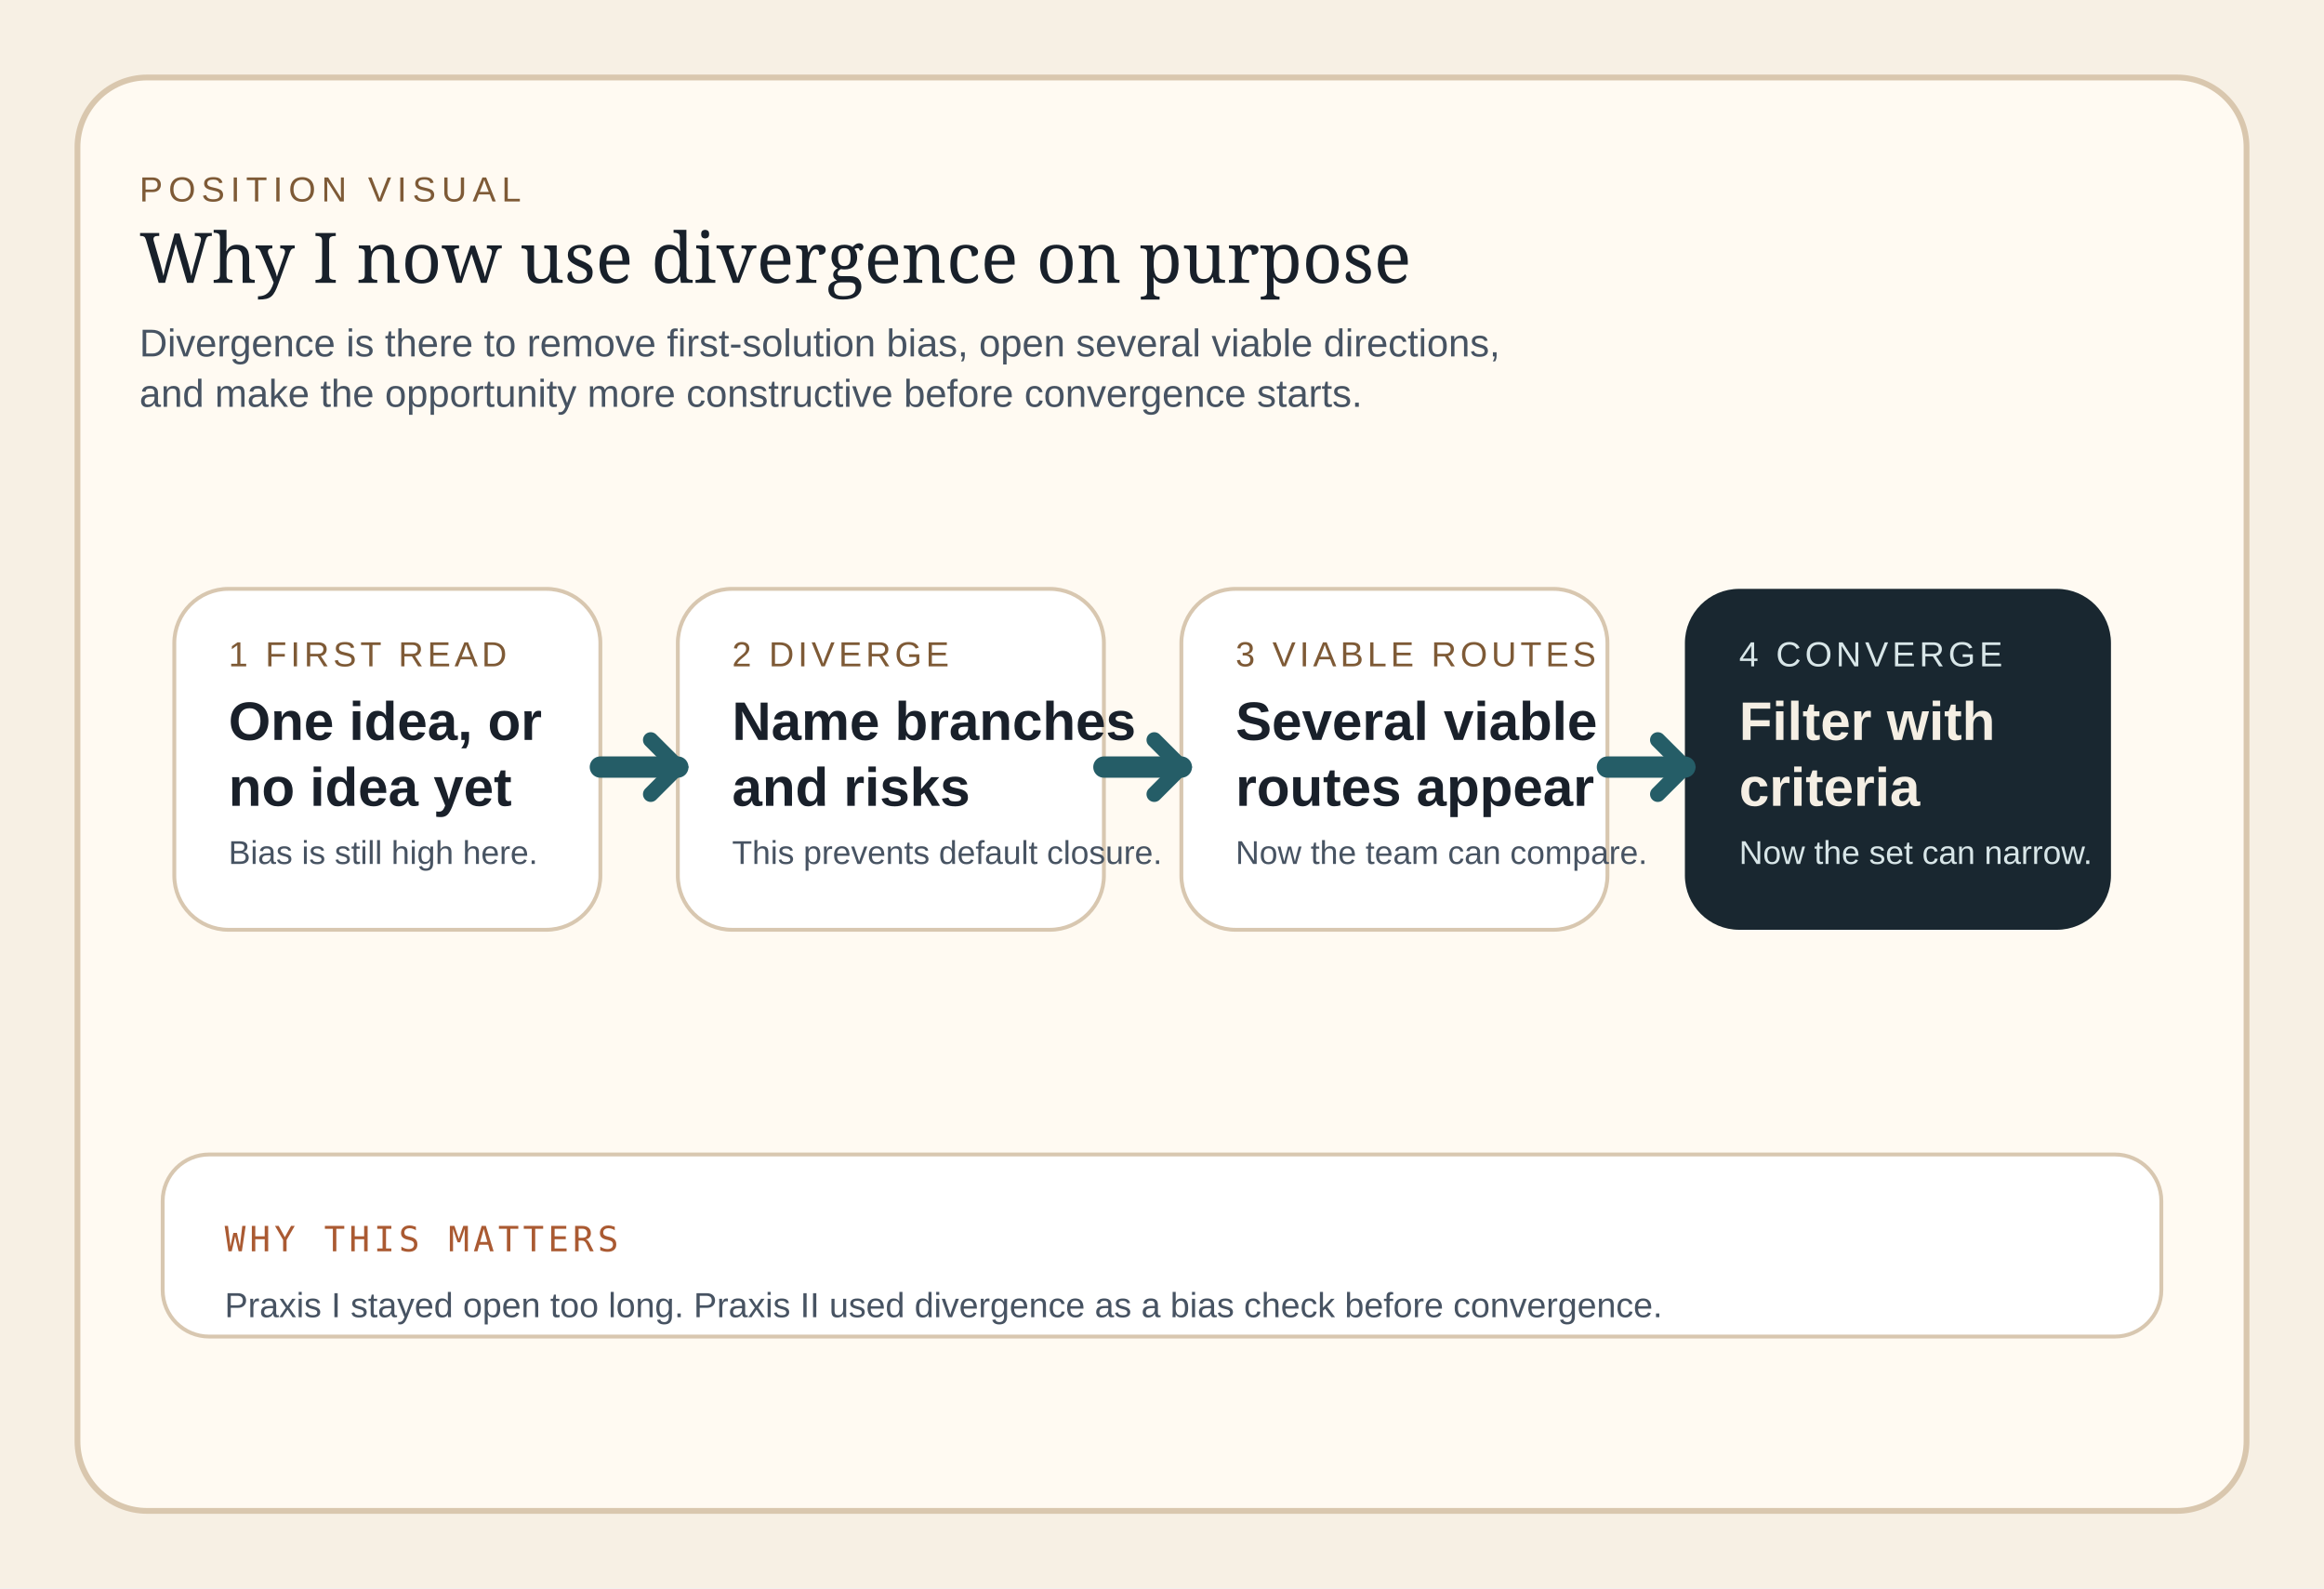
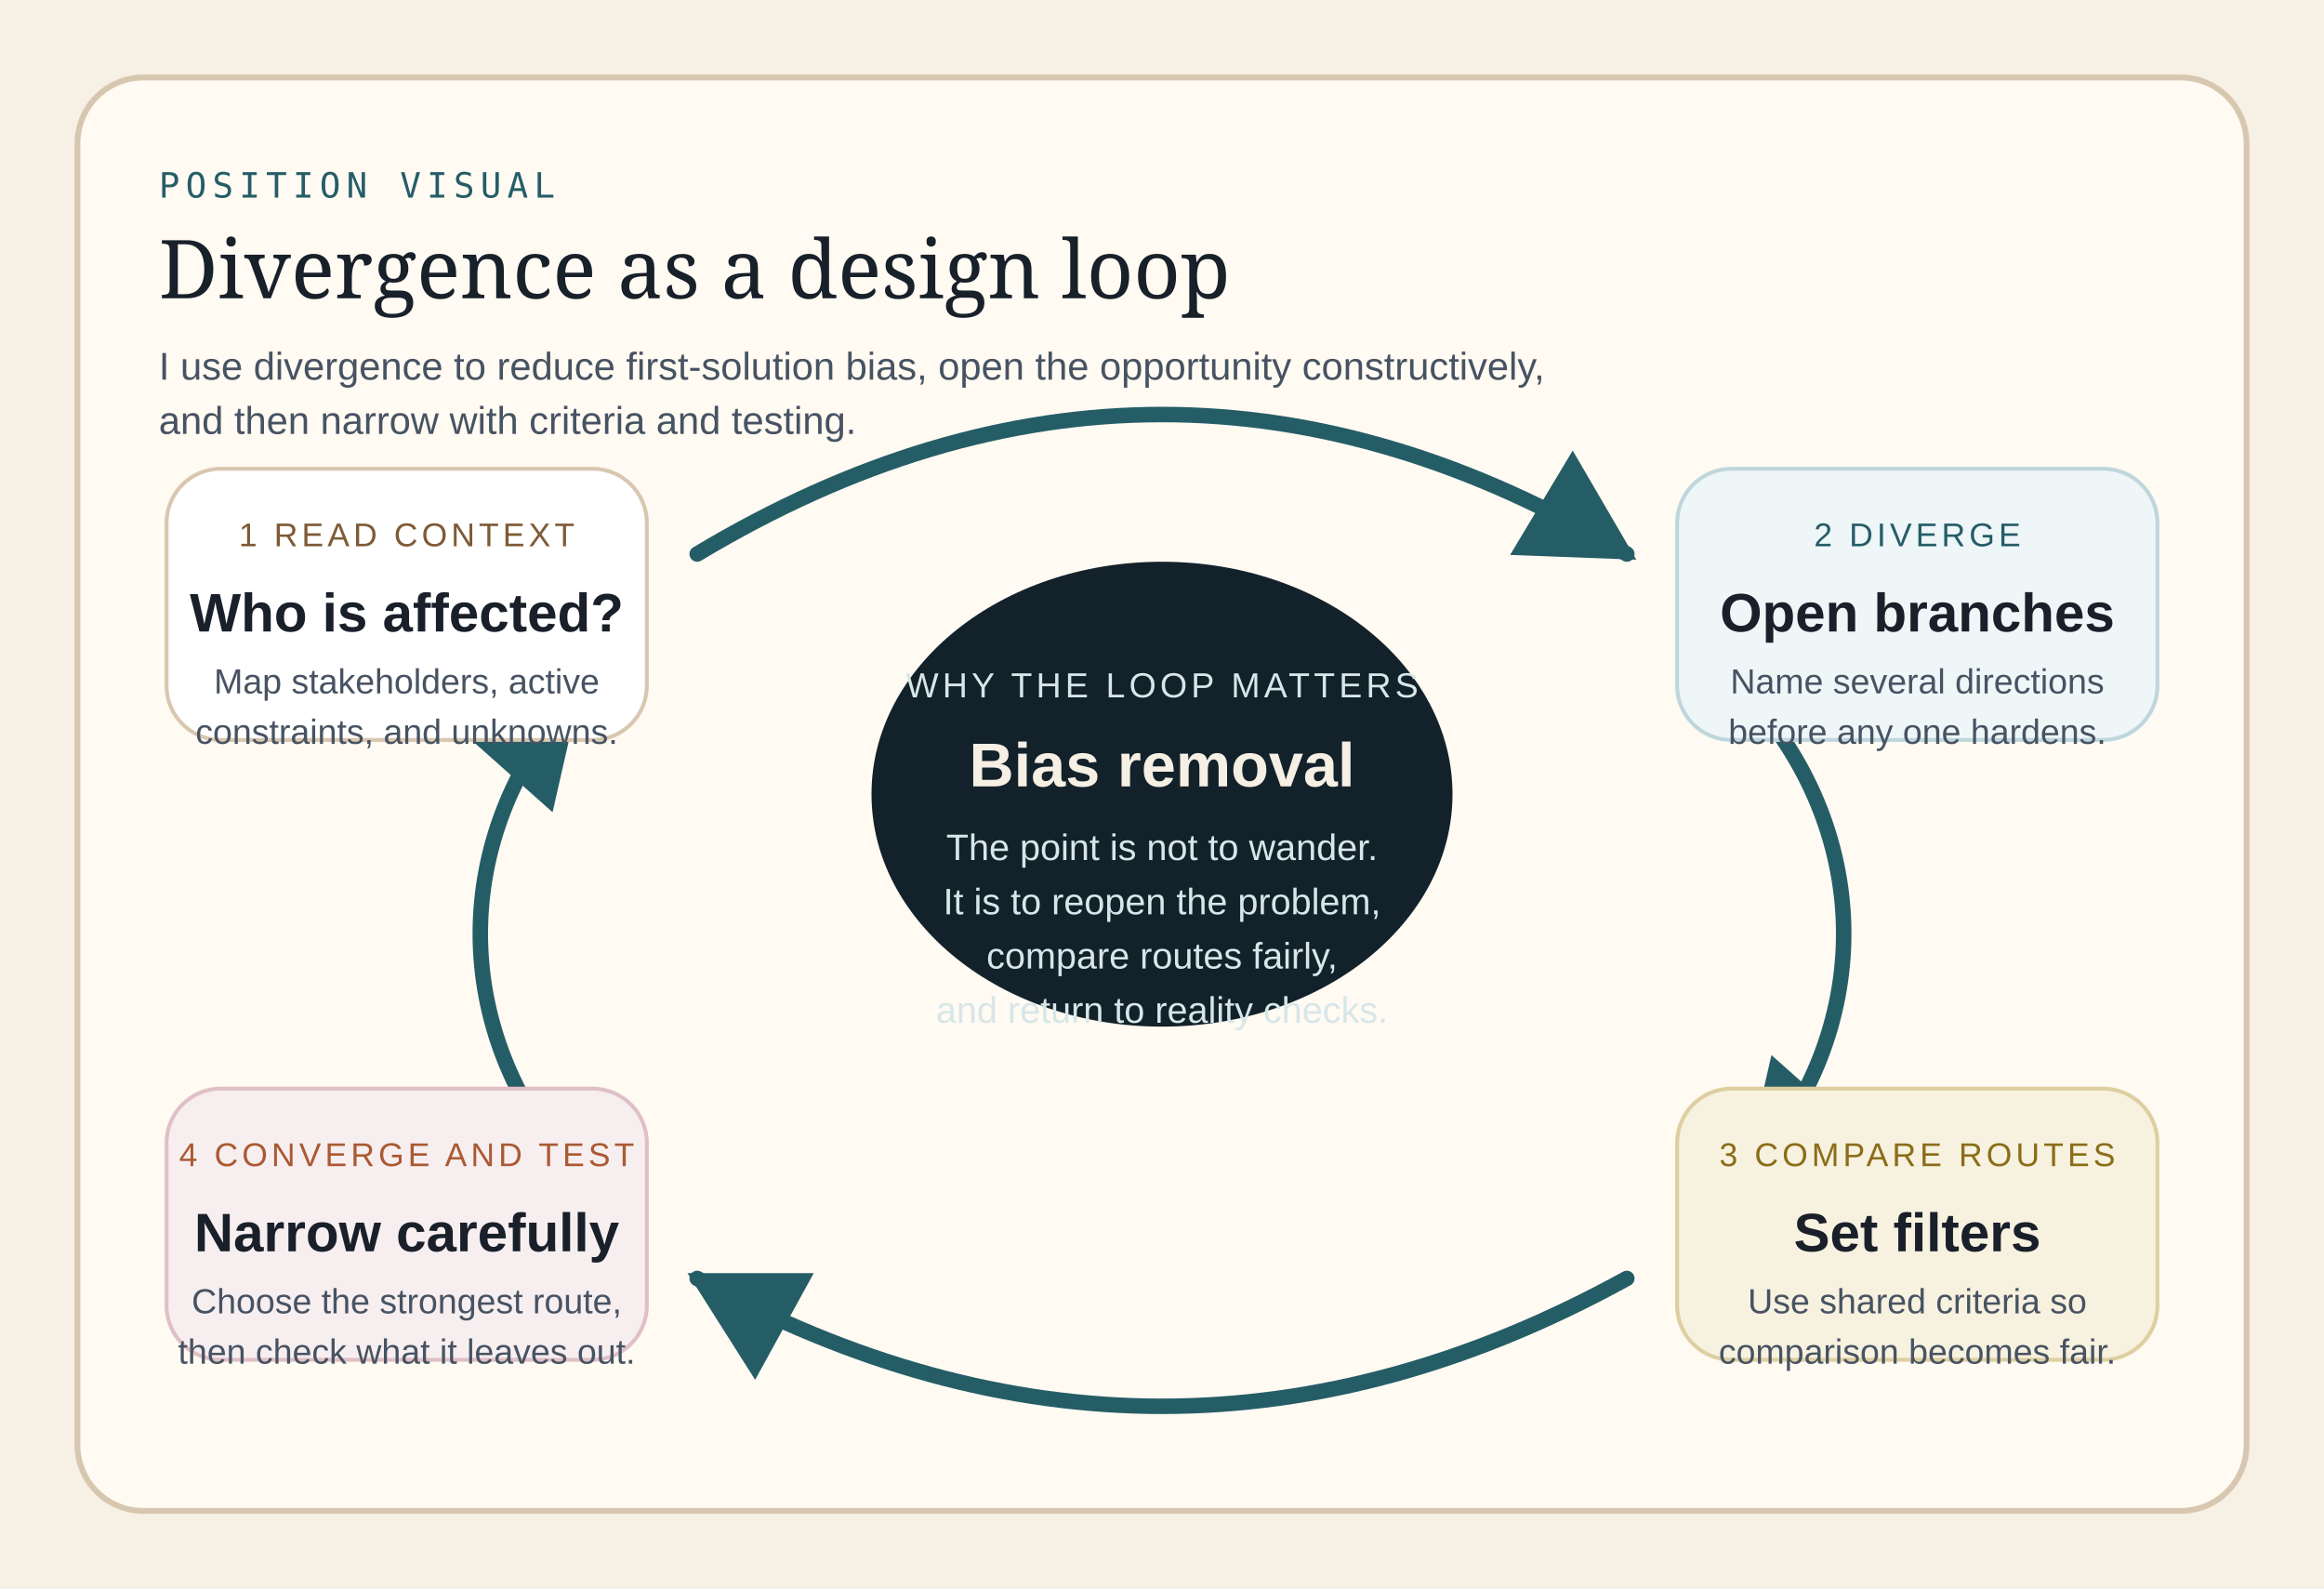
<svg xmlns="http://www.w3.org/2000/svg" viewBox="0 0 1200 820" role="img" aria-labelledby="title desc">
+   <defs>
+     <marker id="loop-arrow" viewBox="0 0 14 14" refX="11" refY="7" markerWidth="10" markerHeight="10" orient="auto">
+       <path d="M2 1.5 L12 7 L2 12.5 Z" fill="#255d67" />
+     </marker>
+   </defs>
  <rect width="1200" height="820" fill="#f7f0e4" />
-   <rect x="40" y="40" width="1120" height="740" rx="36" fill="#fffaf2" stroke="#d9c7ae" stroke-width="3" />
-   <text x="72" y="104" font-family="'Public Sans', Arial, sans-serif" font-size="18" fill="#7e5a36" letter-spacing="3">POSITION VISUAL</text>
-   <text x="72" y="146" font-family="'Fraunces', Georgia, serif" font-size="36" fill="#18202a">Why I now use divergence on purpose</text>
-   <text x="72" y="184" font-family="'Public Sans', Arial, sans-serif" font-size="20" fill="#475362">Divergence is there to remove first-solution bias, open several viable directions,</text>
-   <text x="72" y="210" font-family="'Public Sans', Arial, sans-serif" font-size="20" fill="#475362">and make the opportunity more constructive before convergence starts.</text>
+   <rect x="40" y="40" width="1120" height="740" rx="34" fill="#fffaf2" stroke="#d8c7b0" stroke-width="3" />
+   <text x="82" y="102" font-family="'IBM Plex Mono', monospace" font-size="18" fill="#255d67" letter-spacing="3">POSITION VISUAL</text>
+   <text x="82" y="154" font-family="'Fraunces', Georgia, serif" font-size="42" fill="#18202a">Divergence as a design loop</text>
+   <text x="82" y="196" font-family="'Public Sans', Arial, sans-serif" font-size="20" fill="#475362">I use divergence to reduce first-solution bias, open the opportunity constructively,</text>
+   <text x="82" y="224" font-family="'Public Sans', Arial, sans-serif" font-size="20" fill="#475362">and then narrow with criteria and testing.</text>
+   <g fill="none" stroke="#255d67" stroke-width="8" stroke-linecap="round" marker-end="url(#loop-arrow)">
+     <path d="M360 286 C520 190, 680 190, 840 286" />
+     <path d="M904 360 C968 432, 968 532, 904 604" />
+     <path d="M840 660 C680 748, 520 748, 360 660" />
+     <path d="M296 604 C232 532, 232 432, 296 360" />
+   </g>
  <g font-family="'Public Sans', Arial, sans-serif">
-     <rect x="90" y="304" width="220" height="176" rx="28" fill="#fff" stroke="#d8c7b0" stroke-width="2" />
-     <rect x="350" y="304" width="220" height="176" rx="28" fill="#fff" stroke="#d8c7b0" stroke-width="2" />
-     <rect x="610" y="304" width="220" height="176" rx="28" fill="#fff" stroke="#d8c7b0" stroke-width="2" />
-     <rect x="870" y="304" width="220" height="176" rx="28" fill="#13212a" opacity="0.97" />
-     <text x="118" y="344" font-size="18" fill="#7e5a36" letter-spacing="2">1 FIRST READ</text>
-     <text x="118" y="382" font-size="28" font-weight="700" fill="#19202a">One idea, or</text>
-     <text x="118" y="416" font-size="28" font-weight="700" fill="#19202a">no idea yet</text>
-     <text x="118" y="446" font-size="17" fill="#475362">Bias is still high here.</text>
-     <text x="378" y="344" font-size="18" fill="#7e5a36" letter-spacing="2">2 DIVERGE</text>
-     <text x="378" y="382" font-size="28" font-weight="700" fill="#19202a">Name branches</text>
-     <text x="378" y="416" font-size="28" font-weight="700" fill="#19202a">and risks</text>
-     <text x="378" y="446" font-size="17" fill="#475362">This prevents default closure.</text>
-     <text x="638" y="344" font-size="18" fill="#7e5a36" letter-spacing="2">3 VIABLE ROUTES</text>
-     <text x="638" y="382" font-size="28" font-weight="700" fill="#19202a">Several viable</text>
-     <text x="638" y="416" font-size="28" font-weight="700" fill="#19202a">routes appear</text>
-     <text x="638" y="446" font-size="17" fill="#475362">Now the team can compare.</text>
-     <text x="898" y="344" font-size="18" fill="#d8e6e8" letter-spacing="2">4 CONVERGE</text>
-     <text x="898" y="382" font-size="28" font-weight="700" fill="#f5efe4">Filter with</text>
-     <text x="898" y="416" font-size="28" font-weight="700" fill="#f5efe4">criteria</text>
-     <text x="898" y="446" font-size="17" fill="#d8e6e8">Now the set can narrow.</text>
+     <rect x="450" y="290" width="300" height="240" rx="150" fill="#13212a" />
+     <text x="600" y="360" text-anchor="middle" font-size="18" fill="#d7e6e9" letter-spacing="2">WHY THE LOOP MATTERS</text>
+     <text x="600" y="406" text-anchor="middle" font-size="32" font-weight="700" fill="#f5efe4">Bias removal</text>
+     <text x="600" y="444" text-anchor="middle" font-size="19" fill="#d7e6e9">The point is not to wander.</text>
+     <text x="600" y="472" text-anchor="middle" font-size="19" fill="#d7e6e9">It is to reopen the problem,</text>
+     <text x="600" y="500" text-anchor="middle" font-size="19" fill="#d7e6e9">compare routes fairly,</text>
+     <text x="600" y="528" text-anchor="middle" font-size="19" fill="#d7e6e9">and return to reality checks.</text>
  </g>
-   <g stroke="#255d67" stroke-width="11" stroke-linecap="round" fill="none">
-     <path d="M310 396 H350" />
-     <path d="M570 396 H610" />
-     <path d="M830 396 H870" />
-   </g>
-   <g stroke="#255d67" stroke-width="8" stroke-linecap="round" fill="none">
-     <path d="M336 382 L350 396 L336 410" />
-     <path d="M596 382 L610 396 L596 410" />
-     <path d="M856 382 L870 396 L856 410" />
-   </g>
-   <g>
-     <rect x="84" y="596" width="1032" height="94" rx="24" fill="#fff" stroke="#d8c7b0" stroke-width="2" />
-     <text x="116" y="646" font-family="'IBM Plex Mono', monospace" font-size="18" fill="#aa5a32" letter-spacing="2">WHY THIS MATTERS</text>
-     <text x="116" y="680" font-family="'Public Sans', Arial, sans-serif" font-size="18" fill="#475362">Praxis I stayed open too long. Praxis II used divergence as a bias check before convergence.</text>
+   <g font-family="'Public Sans', Arial, sans-serif">
+     <rect x="86" y="242" width="248" height="140" rx="28" fill="#ffffff" stroke="#d8c7b0" stroke-width="2" />
+     <text x="210" y="282" text-anchor="middle" font-size="17" fill="#7e5a36" letter-spacing="2">1 READ CONTEXT</text>
+     <text x="210" y="326" text-anchor="middle" font-size="28" font-weight="700" fill="#19202a">Who is affected?</text>
+     <text x="210" y="358" text-anchor="middle" font-size="18" fill="#475362">Map stakeholders, active</text>
+     <text x="210" y="384" text-anchor="middle" font-size="18" fill="#475362">constraints, and unknowns.</text>
+     <rect x="866" y="242" width="248" height="140" rx="28" fill="#eef6f8" stroke="#bed6dc" stroke-width="2" />
+     <text x="990" y="282" text-anchor="middle" font-size="17" fill="#255d67" letter-spacing="2">2 DIVERGE</text>
+     <text x="990" y="326" text-anchor="middle" font-size="28" font-weight="700" fill="#19202a">Open branches</text>
+     <text x="990" y="358" text-anchor="middle" font-size="18" fill="#475362">Name several directions</text>
+     <text x="990" y="384" text-anchor="middle" font-size="18" fill="#475362">before any one hardens.</text>
+     <rect x="866" y="562" width="248" height="140" rx="28" fill="#f7f1df" stroke="#decfa1" stroke-width="2" />
+     <text x="990" y="602" text-anchor="middle" font-size="17" fill="#8b6d18" letter-spacing="2">3 COMPARE ROUTES</text>
+     <text x="990" y="646" text-anchor="middle" font-size="28" font-weight="700" fill="#19202a">Set filters</text>
+     <text x="990" y="678" text-anchor="middle" font-size="18" fill="#475362">Use shared criteria so</text>
+     <text x="990" y="704" text-anchor="middle" font-size="18" fill="#475362">comparison becomes fair.</text>
+     <rect x="86" y="562" width="248" height="140" rx="28" fill="#f7eef0" stroke="#dfc0c6" stroke-width="2" />
+     <text x="210" y="602" text-anchor="middle" font-size="17" fill="#aa5a32" letter-spacing="2">4 CONVERGE AND TEST</text>
+     <text x="210" y="646" text-anchor="middle" font-size="28" font-weight="700" fill="#19202a">Narrow carefully</text>
+     <text x="210" y="678" text-anchor="middle" font-size="18" fill="#475362">Choose the strongest route,</text>
+     <text x="210" y="704" text-anchor="middle" font-size="18" fill="#475362">then check what it leaves out.</text>
  </g>
</svg>
